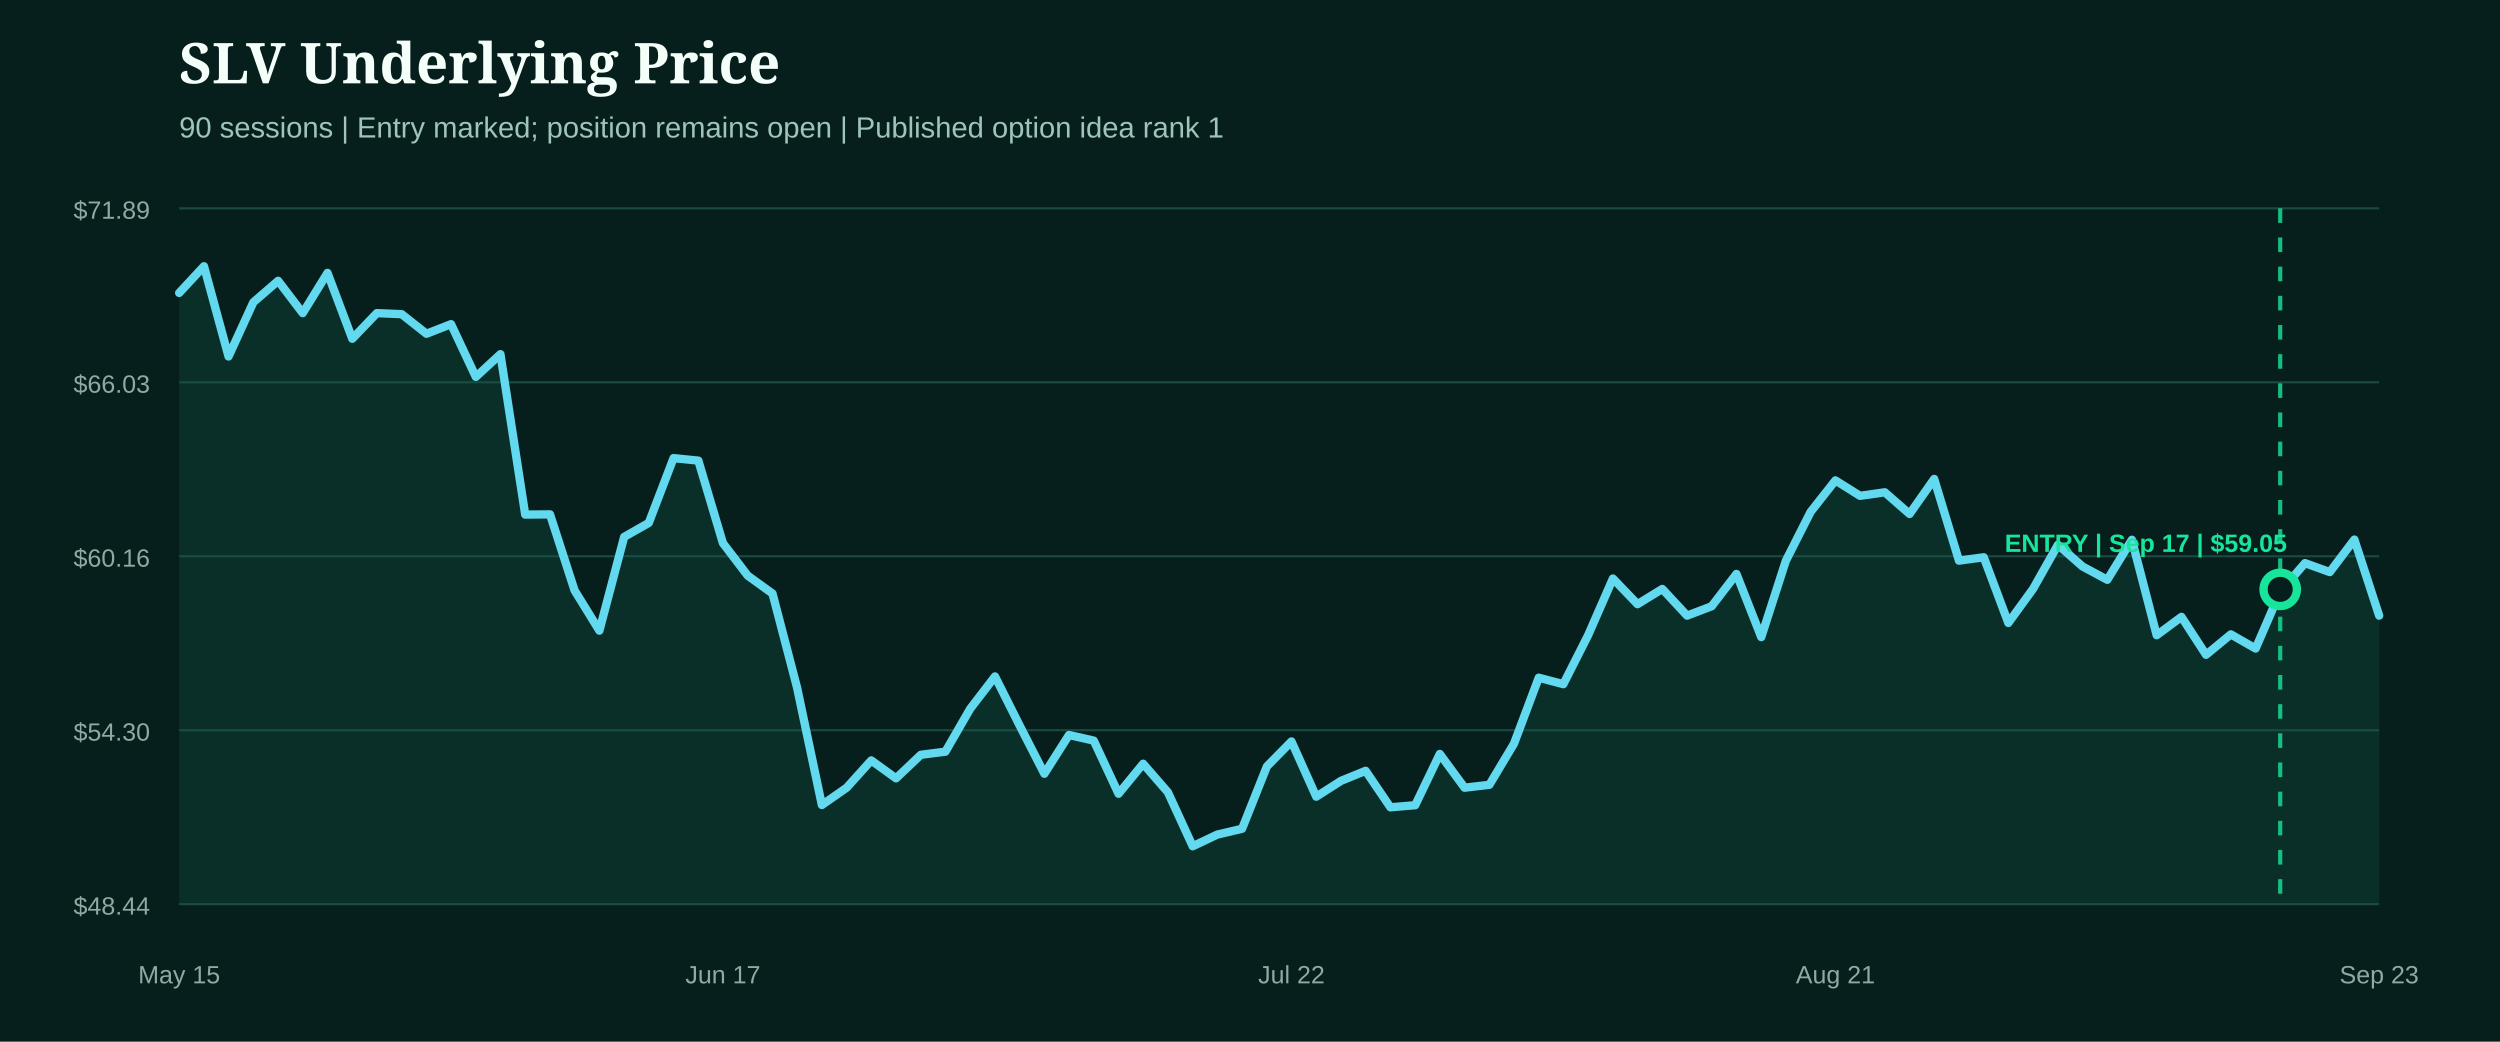
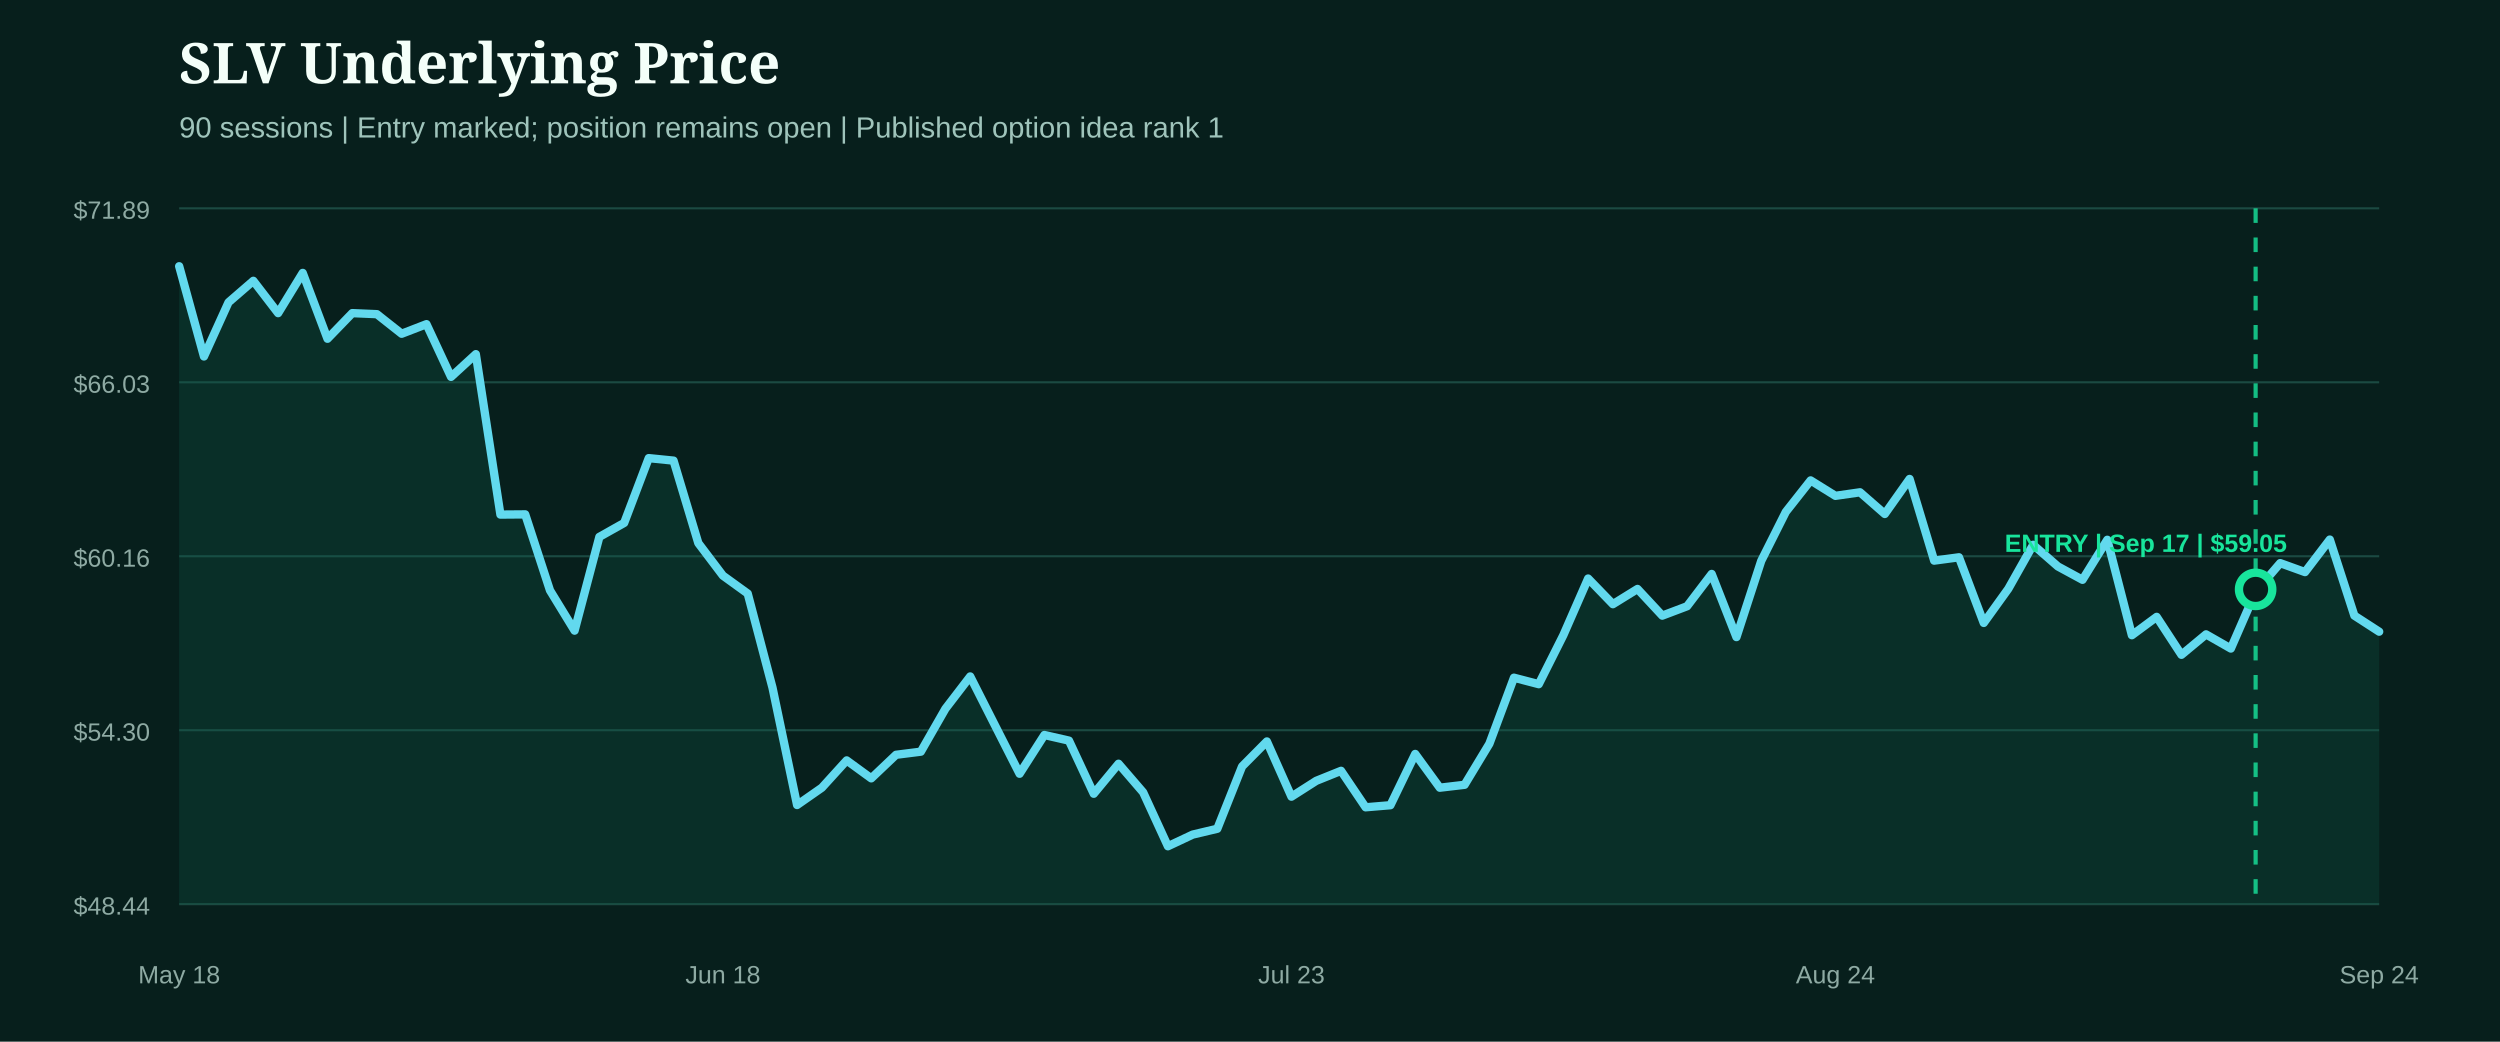
<svg xmlns="http://www.w3.org/2000/svg" width="1200" height="500" viewBox="0 0 1200 500" role="img" aria-label="SLV underlying price from entry">
  <rect width="1200" height="500" fill="#071f1c" />
  <style>.head{fill:#f4fff9;font:800 27px Georgia,serif}.sub{fill:#9fc4bb;font:14px Arial,sans-serif}.axis{fill:#8eaaa3;font:12px Arial,sans-serif}.marker{font:800 12px Arial,sans-serif}</style>
  <text x="86" y="40" class="head">SLV Underlying Price</text>
  <text x="86" y="66" class="sub">90 sessions | Entry marked; position remains open | Published option idea rank 1</text>
  <line x1="86" x2="1142" y1="100.0" y2="100.0" stroke="#1b4a42" stroke-width="1" />
  <text x="72" y="105.0" text-anchor="end" class="axis">$71.89</text>
  <line x1="86" x2="1142" y1="183.5" y2="183.5" stroke="#1b4a42" stroke-width="1" />
  <text x="72" y="188.5" text-anchor="end" class="axis">$66.03</text>
  <line x1="86" x2="1142" y1="267.0" y2="267.0" stroke="#1b4a42" stroke-width="1" />
  <text x="72" y="272.0" text-anchor="end" class="axis">$60.16</text>
  <line x1="86" x2="1142" y1="350.5" y2="350.5" stroke="#1b4a42" stroke-width="1" />
  <text x="72" y="355.5" text-anchor="end" class="axis">$54.30</text>
  <line x1="86" x2="1142" y1="434.0" y2="434.0" stroke="#1b4a42" stroke-width="1" />
  <text x="72" y="439.0" text-anchor="end" class="axis">$48.44</text>
-   <path d="M86.0,140.6 L97.9,127.8 L109.7,171.1 L121.6,145.1 L133.5,134.8 L145.3,150.3 L157.2,131.0 L169.1,162.6 L180.9,150.3 L192.8,150.8 L204.7,160.2 L216.5,155.6 L228.4,180.9 L240.2,170.0 L252.1,247.0 L264.0,246.9 L275.8,283.4 L287.7,302.7 L299.6,257.7 L311.4,251.0 L323.3,219.9 L335.2,221.1 L347.0,260.7 L358.9,276.3 L370.8,284.9 L382.6,330.1 L394.5,386.4 L406.4,378.1 L418.2,365.0 L430.1,373.6 L442.0,362.3 L453.8,360.8 L465.7,340.2 L477.6,324.7 L489.4,348.2 L501.3,371.4 L513.1,352.8 L525.0,355.5 L536.9,381.0 L548.7,366.6 L560.6,380.3 L572.5,406.2 L584.3,400.6 L596.2,397.8 L608.1,367.9 L619.9,355.9 L631.8,382.4 L643.7,374.8 L655.5,370.0 L667.4,387.5 L679.3,386.5 L691.1,361.9 L703.0,378.1 L714.9,376.7 L726.7,357.0 L738.6,325.3 L750.4,328.4 L762.3,304.9 L774.2,277.7 L786.0,290.0 L797.9,282.7 L809.8,295.5 L821.6,291.0 L833.5,275.5 L845.4,305.8 L857.2,269.2 L869.1,245.7 L881.0,230.6 L892.8,238.0 L904.7,236.3 L916.6,246.7 L928.4,229.9 L940.3,269.1 L952.2,267.5 L964.0,299.0 L975.9,282.6 L987.8,261.5 L999.6,271.9 L1011.5,278.3 L1023.3,259.1 L1035.2,304.9 L1047.1,296.1 L1058.9,314.3 L1070.8,304.5 L1082.7,311.3 L1094.5,284.0 L1106.4,270.3 L1118.3,274.6 L1130.1,259.0 L1142.0,295.5 L1142.0,434.0 L86.0,434.0 Z" fill="#0f5949" opacity="0.28" />
-   <path d="M86.0,140.6 L97.9,127.8 L109.7,171.1 L121.6,145.1 L133.5,134.8 L145.3,150.3 L157.2,131.0 L169.1,162.6 L180.9,150.3 L192.8,150.8 L204.7,160.2 L216.5,155.6 L228.4,180.9 L240.2,170.0 L252.1,247.0 L264.0,246.9 L275.8,283.4 L287.7,302.7 L299.6,257.7 L311.4,251.0 L323.3,219.9 L335.2,221.1 L347.0,260.7 L358.9,276.3 L370.8,284.9 L382.6,330.1 L394.5,386.4 L406.4,378.1 L418.2,365.0 L430.1,373.6 L442.0,362.3 L453.8,360.8 L465.7,340.2 L477.6,324.7 L489.4,348.2 L501.3,371.4 L513.1,352.8 L525.0,355.5 L536.9,381.0 L548.7,366.6 L560.6,380.3 L572.5,406.2 L584.3,400.6 L596.2,397.8 L608.1,367.9 L619.9,355.9 L631.8,382.4 L643.7,374.8 L655.5,370.0 L667.4,387.5 L679.3,386.5 L691.1,361.9 L703.0,378.1 L714.9,376.7 L726.7,357.0 L738.6,325.3 L750.4,328.4 L762.3,304.9 L774.2,277.7 L786.0,290.0 L797.9,282.7 L809.8,295.5 L821.6,291.0 L833.5,275.5 L845.4,305.8 L857.2,269.2 L869.1,245.7 L881.0,230.6 L892.8,238.0 L904.7,236.3 L916.6,246.7 L928.4,229.9 L940.3,269.1 L952.2,267.5 L964.0,299.0 L975.9,282.6 L987.8,261.5 L999.6,271.9 L1011.5,278.3 L1023.3,259.1 L1035.2,304.9 L1047.1,296.1 L1058.9,314.3 L1070.8,304.5 L1082.7,311.3 L1094.5,284.0 L1106.4,270.3 L1118.3,274.6 L1130.1,259.0 L1142.0,295.5" fill="none" stroke="#62d9ee" stroke-width="4" stroke-linecap="round" stroke-linejoin="round" />
+   <path d="M86.0,127.8 L97.9,171.1 L109.7,145.1 L121.6,134.8 L133.5,150.3 L145.3,131.0 L157.2,162.6 L169.1,150.3 L180.9,150.8 L192.8,160.2 L204.7,155.6 L216.5,180.9 L228.4,170.0 L240.2,247.0 L252.1,246.9 L264.0,283.4 L275.8,302.7 L287.7,257.7 L299.6,251.0 L311.4,219.9 L323.3,221.1 L335.2,260.7 L347.0,276.3 L358.9,284.9 L370.8,330.1 L382.6,386.4 L394.5,378.1 L406.4,365.0 L418.2,373.6 L430.1,362.3 L442.0,360.8 L453.8,340.2 L465.7,324.7 L477.6,348.2 L489.4,371.4 L501.3,352.8 L513.1,355.5 L525.0,381.0 L536.9,366.6 L548.7,380.3 L560.6,406.2 L572.5,400.6 L584.3,397.8 L596.2,367.9 L608.1,355.9 L619.9,382.4 L631.8,374.8 L643.7,370.0 L655.5,387.5 L667.4,386.5 L679.3,361.9 L691.1,378.1 L703.0,376.7 L714.9,357.0 L726.7,325.3 L738.6,328.4 L750.4,304.9 L762.3,277.7 L774.2,290.0 L786.0,282.7 L797.9,295.5 L809.8,291.0 L821.6,275.5 L833.5,305.8 L845.4,269.2 L857.2,245.7 L869.1,230.6 L881.0,238.0 L892.8,236.3 L904.7,246.7 L916.6,229.9 L928.4,269.1 L940.3,267.5 L952.2,299.0 L964.0,282.6 L975.9,261.5 L987.8,271.9 L999.6,278.3 L1011.5,259.1 L1023.3,304.9 L1035.2,296.1 L1047.1,314.3 L1058.9,304.5 L1070.8,311.3 L1082.7,284.0 L1094.5,270.3 L1106.4,274.6 L1118.3,259.0 L1130.1,295.5 L1142.0,303.2 L1142.0,434.0 L86.0,434.0 Z" fill="#0f5949" opacity="0.28" />
+   <path d="M86.0,127.8 L97.9,171.1 L109.7,145.1 L121.6,134.8 L133.5,150.3 L145.3,131.0 L157.2,162.6 L169.1,150.3 L180.9,150.8 L192.8,160.2 L204.7,155.6 L216.5,180.9 L228.4,170.0 L240.2,247.0 L252.1,246.9 L264.0,283.4 L275.8,302.7 L287.7,257.7 L299.6,251.0 L311.4,219.9 L323.3,221.1 L335.2,260.7 L347.0,276.3 L358.9,284.9 L370.8,330.1 L382.6,386.4 L394.5,378.1 L406.4,365.0 L418.2,373.6 L430.1,362.3 L442.0,360.8 L453.8,340.2 L465.7,324.7 L477.6,348.2 L489.4,371.4 L501.3,352.8 L513.1,355.5 L525.0,381.0 L536.9,366.6 L548.7,380.3 L560.6,406.2 L572.5,400.6 L584.3,397.8 L596.2,367.9 L608.1,355.9 L619.9,382.4 L631.8,374.8 L643.7,370.0 L655.5,387.5 L667.4,386.5 L679.3,361.9 L691.1,378.1 L703.0,376.7 L714.9,357.0 L726.7,325.3 L738.6,328.4 L750.4,304.9 L762.3,277.7 L774.2,290.0 L786.0,282.7 L797.9,295.5 L809.8,291.0 L821.6,275.5 L833.5,305.8 L845.4,269.2 L857.2,245.7 L869.1,230.6 L881.0,238.0 L892.8,236.3 L904.7,246.7 L916.6,229.9 L928.4,269.1 L940.3,267.5 L952.2,299.0 L964.0,282.6 L975.9,261.5 L987.8,271.9 L999.6,278.3 L1011.5,259.1 L1023.3,304.9 L1035.2,296.1 L1047.1,314.3 L1058.9,304.5 L1070.8,311.3 L1082.7,284.0 L1094.5,270.3 L1106.4,274.6 L1118.3,259.0 L1130.1,295.5 L1142.0,303.2" fill="none" stroke="#62d9ee" stroke-width="4" stroke-linecap="round" stroke-linejoin="round" />
  <g>
-     <line x1="1094.5" x2="1094.5" y1="100" y2="434" stroke="#18e59c" stroke-width="2" stroke-dasharray="7 7" opacity="0.8" />
-     <circle cx="1094.5" cy="282.9" r="8" fill="#071f1c" stroke="#18e59c" stroke-width="4" />
+     <line x1="1082.7" x2="1082.7" y1="100" y2="434" stroke="#18e59c" stroke-width="2" stroke-dasharray="7 7" opacity="0.8" />
+     <circle cx="1082.7" cy="282.9" r="8" fill="#071f1c" stroke="#18e59c" stroke-width="4" />
    <text x="1030.0" y="264.9" text-anchor="middle" class="marker" fill="#18e59c">ENTRY | Sep 17 | $59.05</text>
  </g>
-   <text x="86.0" y="472" text-anchor="middle" class="axis">May 15</text>
-   <text x="347.0" y="472" text-anchor="middle" class="axis">Jun 17</text>
-   <text x="619.9" y="472" text-anchor="middle" class="axis">Jul 22</text>
-   <text x="881.0" y="472" text-anchor="middle" class="axis">Aug 21</text>
-   <text x="1142.0" y="472" text-anchor="middle" class="axis">Sep 23</text>
+   <text x="86.0" y="472" text-anchor="middle" class="axis">May 18</text>
+   <text x="347.0" y="472" text-anchor="middle" class="axis">Jun 18</text>
+   <text x="619.9" y="472" text-anchor="middle" class="axis">Jul 23</text>
+   <text x="881.0" y="472" text-anchor="middle" class="axis">Aug 24</text>
+   <text x="1142.0" y="472" text-anchor="middle" class="axis">Sep 24</text>
</svg>
